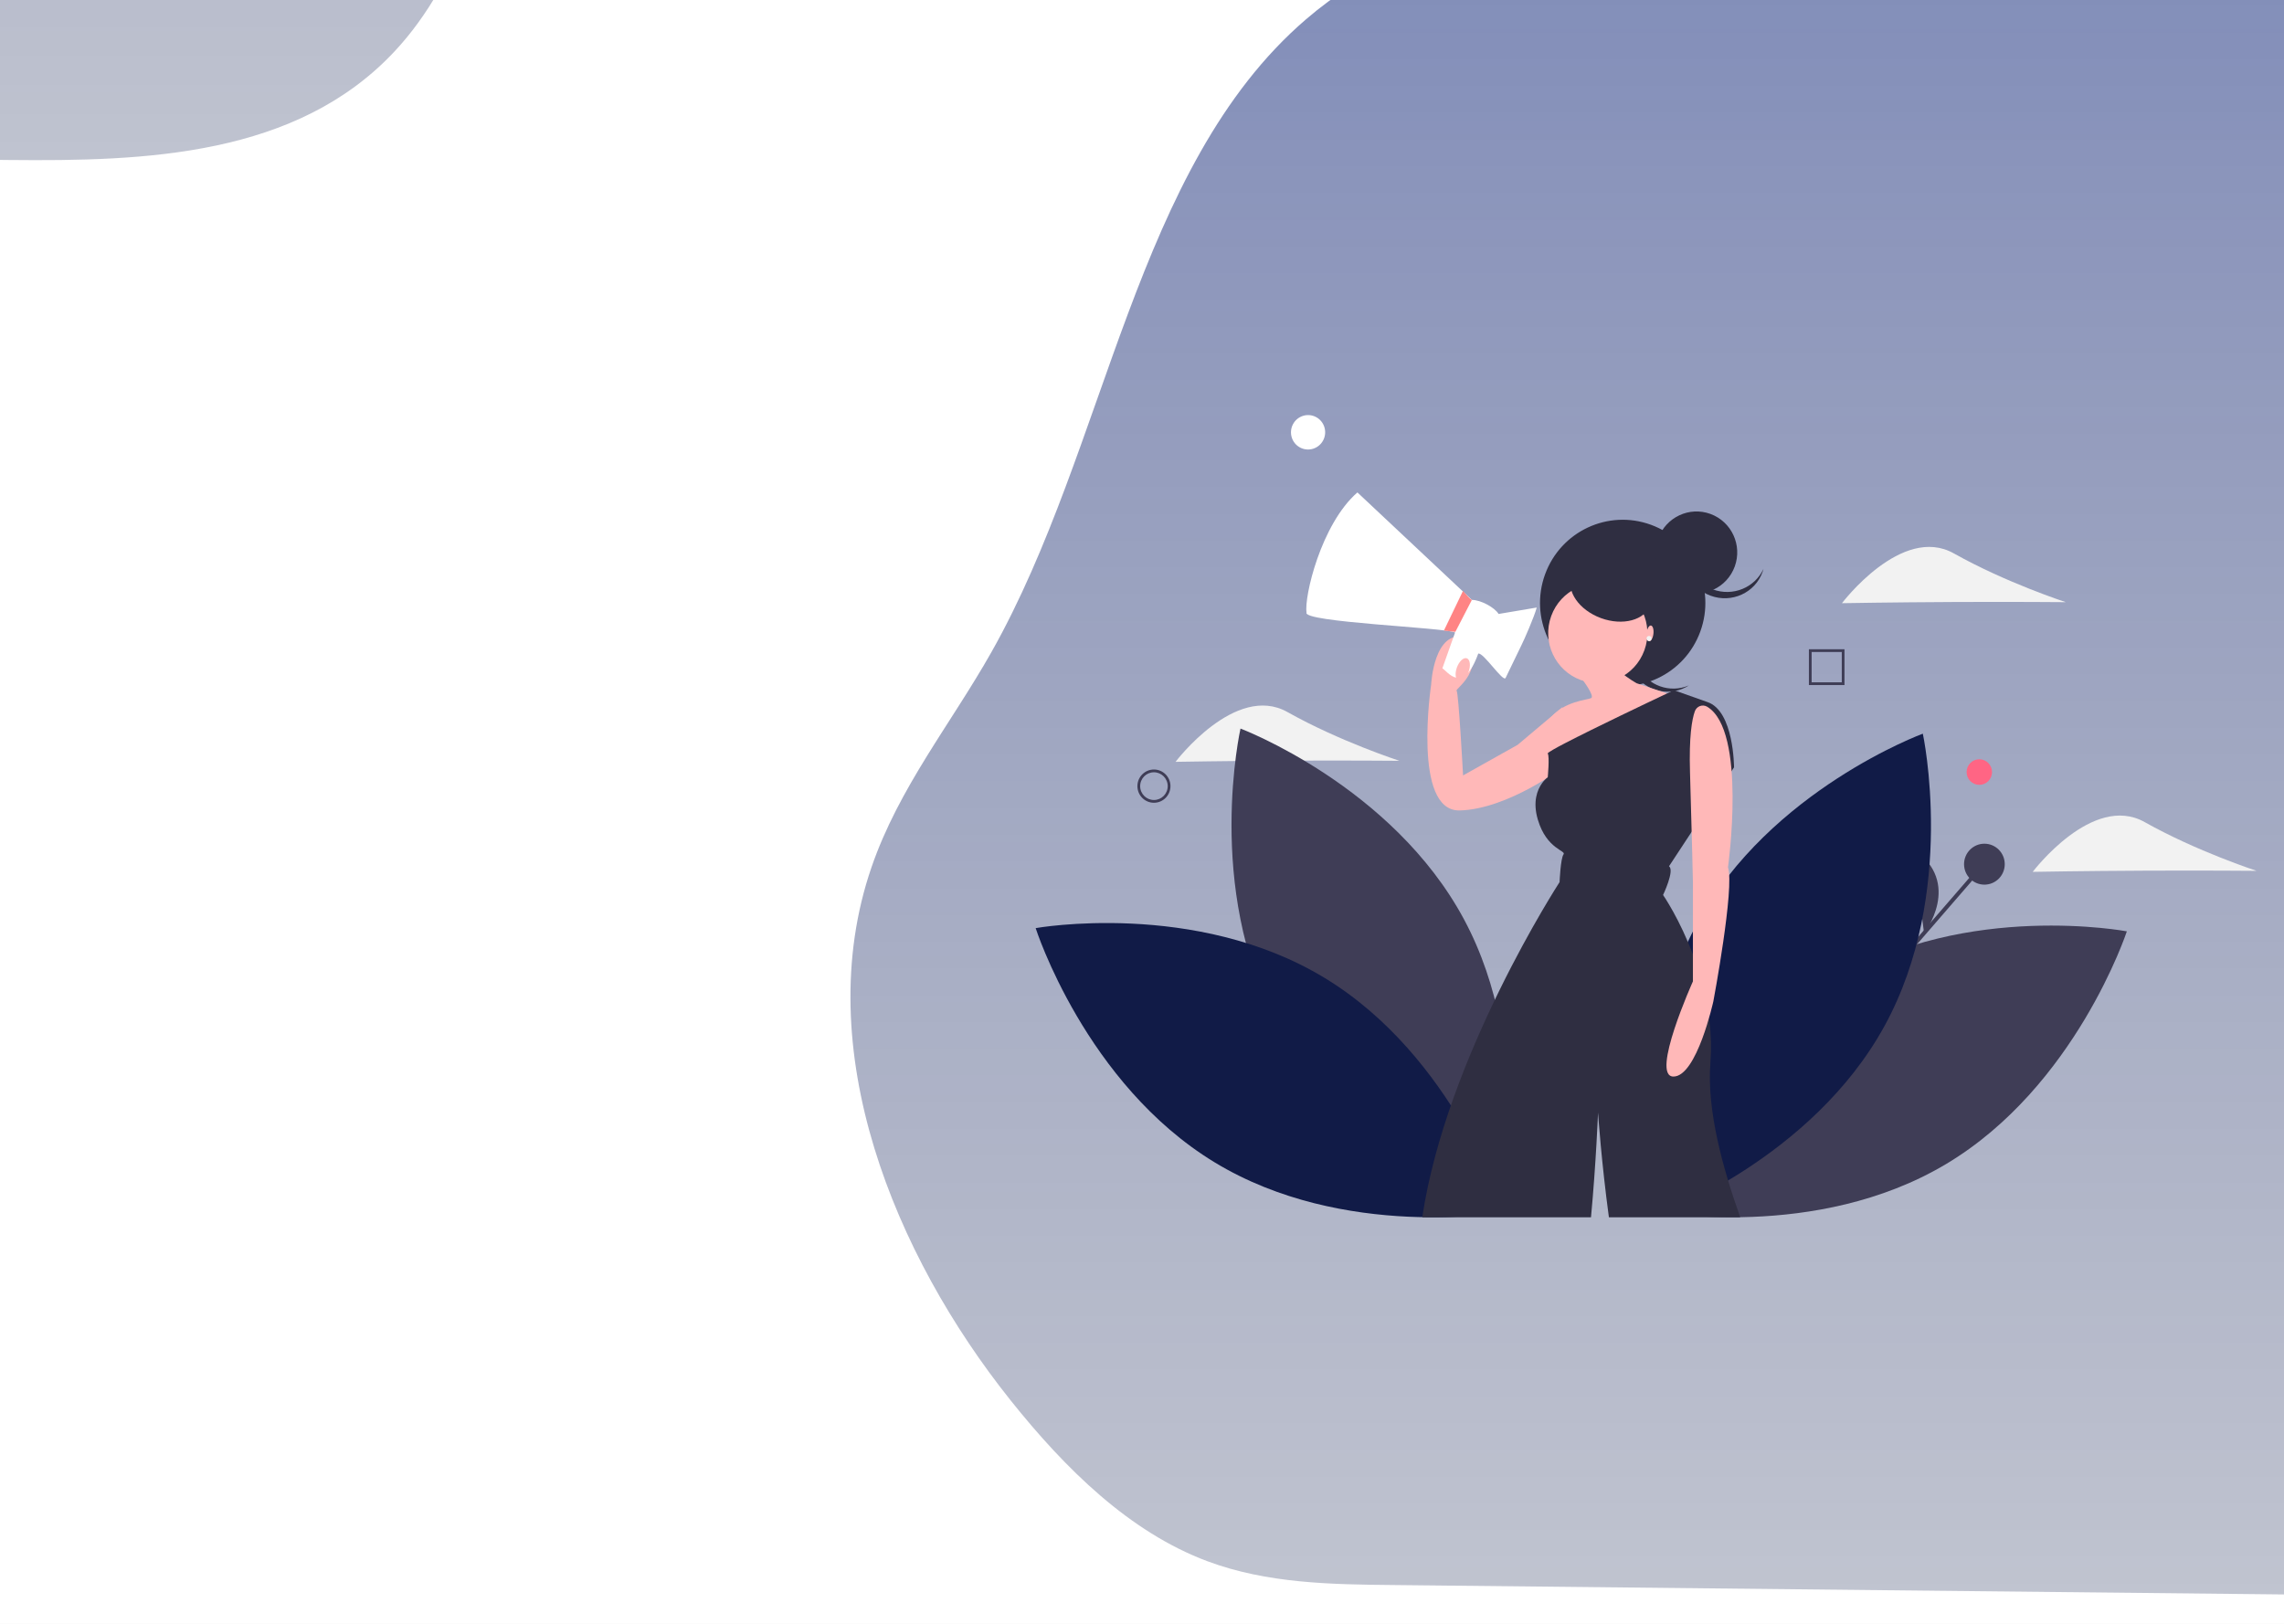
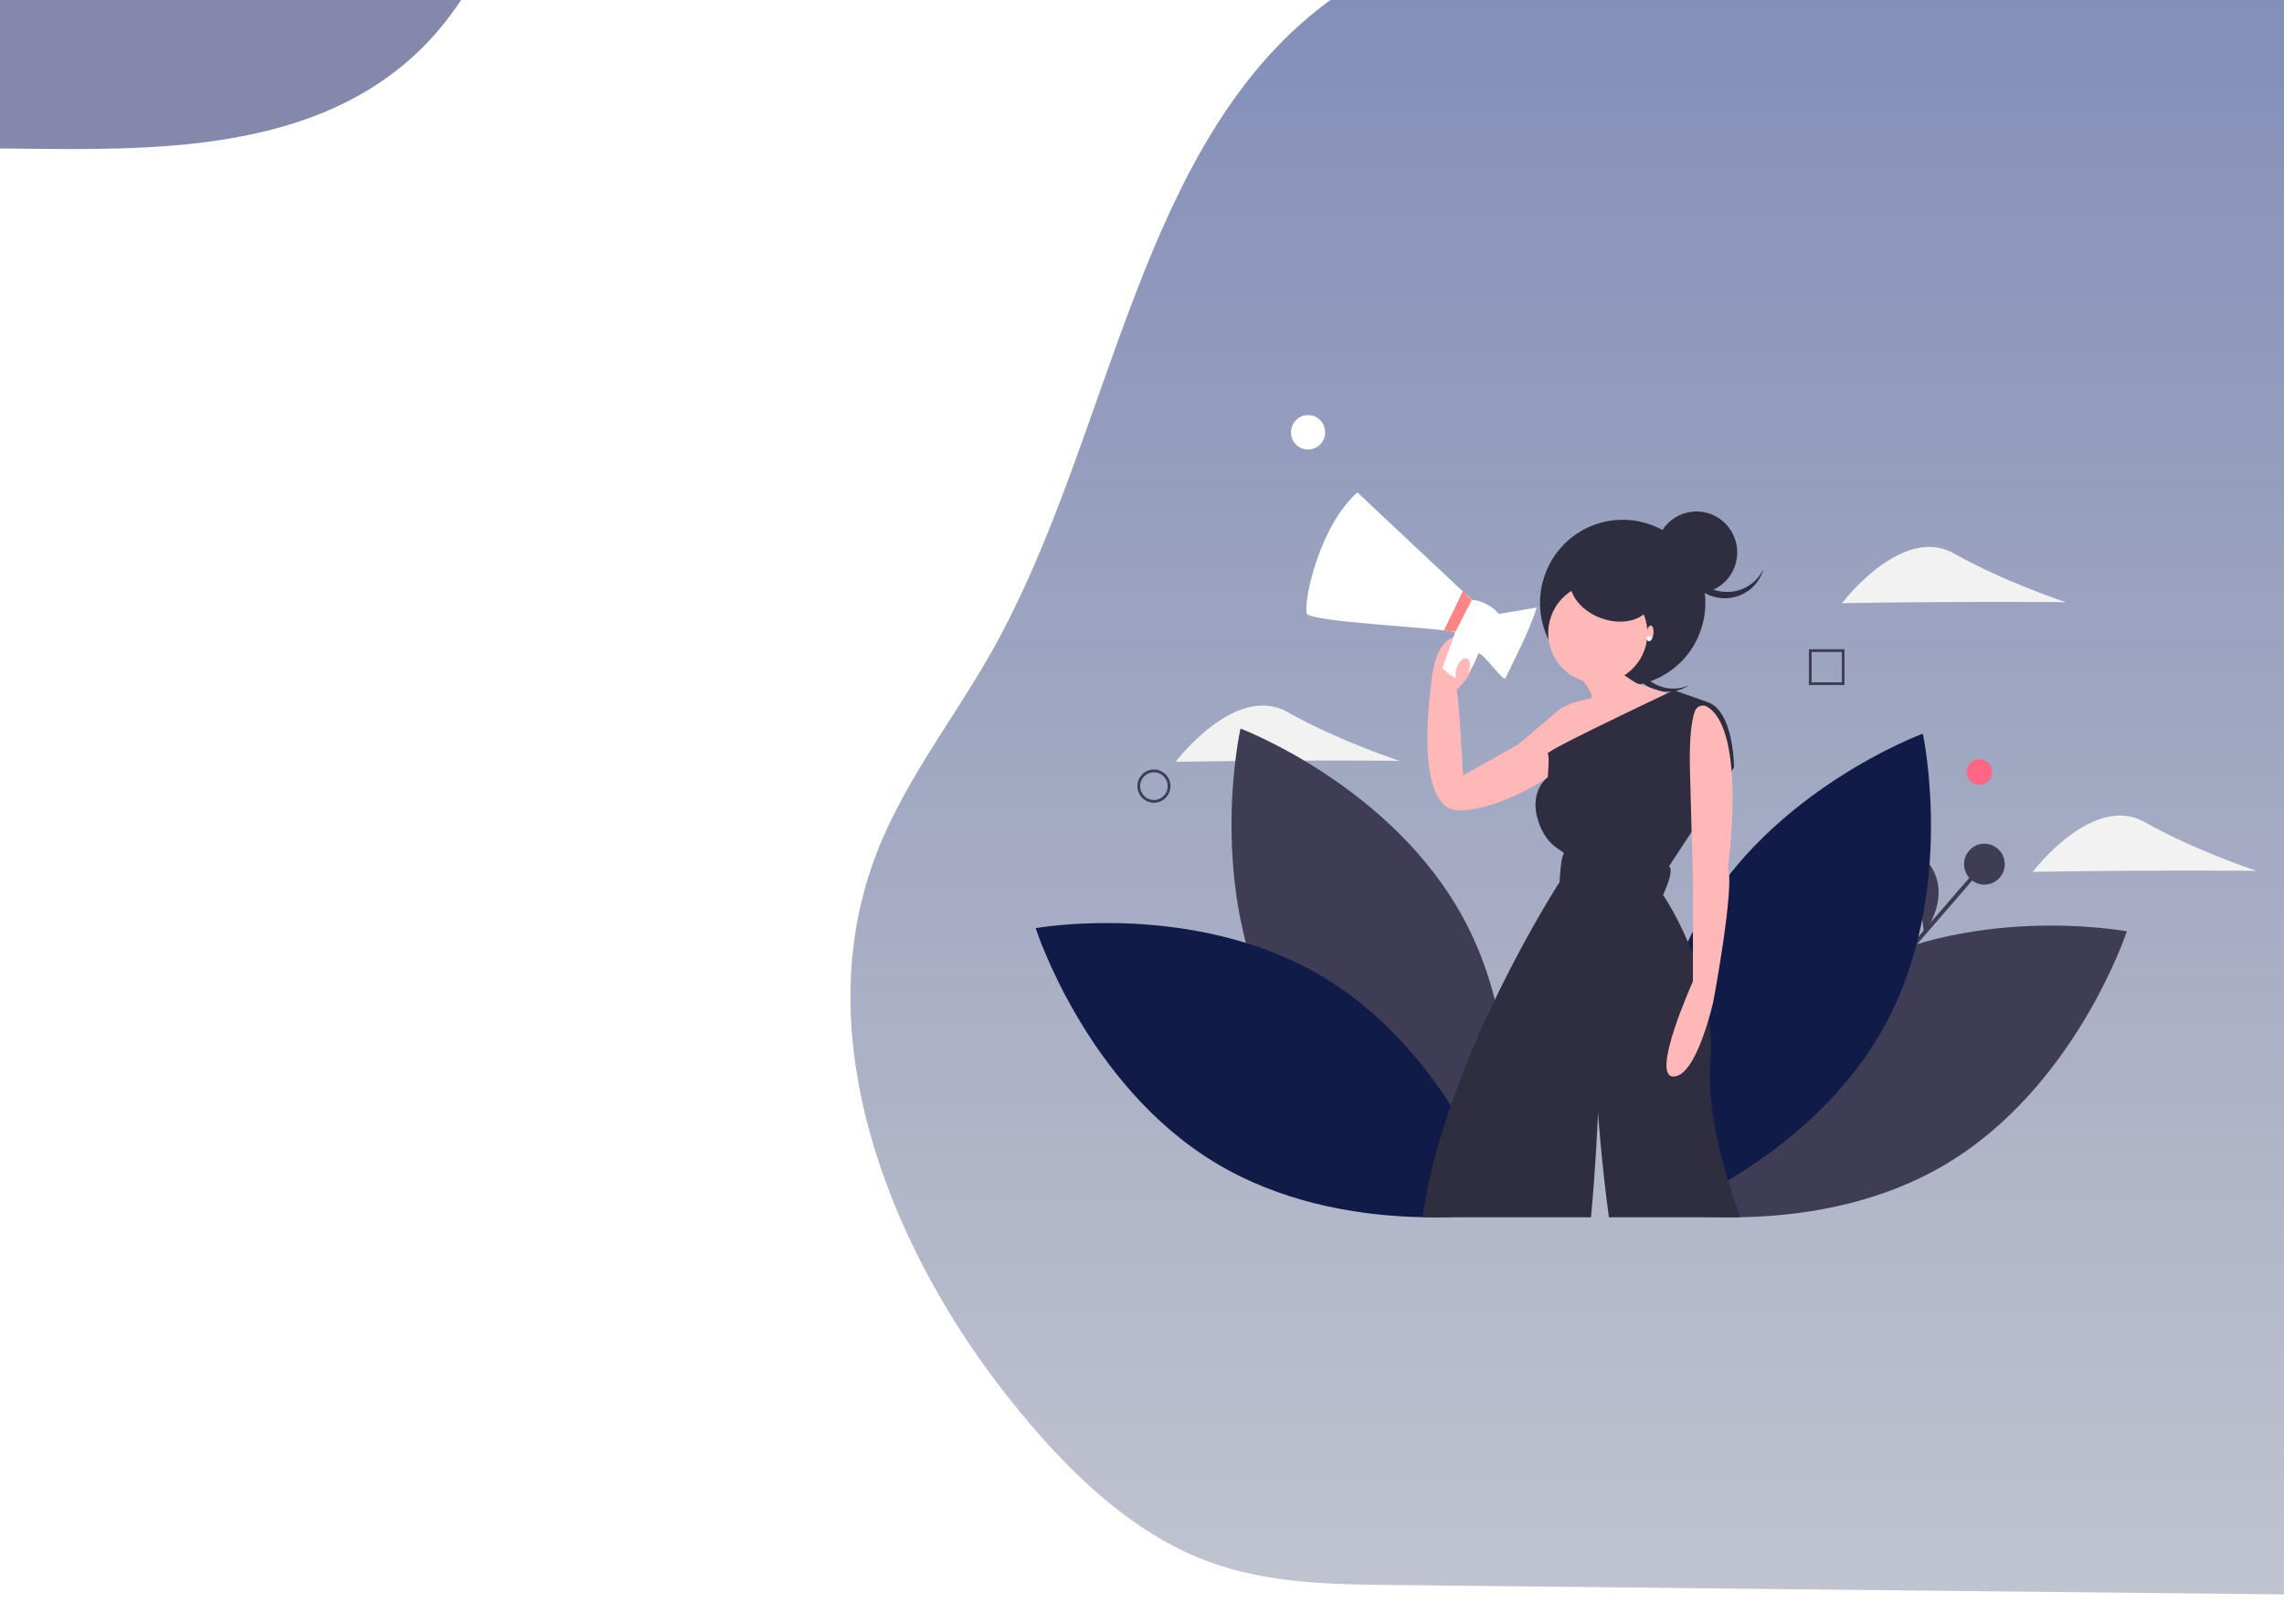
<svg xmlns="http://www.w3.org/2000/svg" width="1440" height="1024" viewBox="0 0 1440 1024" fill="none">
  <g clip-path="url(#clip0)">
    <rect width="1440" height="1024" fill="white" />
-     <path opacity="0.5" d="M-826.657 -973.306C-946.595 -872.783 -965.181 -682.702 -1046.41 -542.473C-1074.69 -493.678 -1111.23 -450.008 -1130.29 -395.877C-1174.05 -271.974 -1113.82 -131.428 -1033.2 -33.019C-994.755 13.927 -949.851 56.936 -895.522 76.723C-853.742 91.94 -808.944 92.574 -764.967 92.971L5.497 100.896C91.519 101.768 187.099 98.624 248.948 32.208C291.575 -13.522 308.89 -80.308 323.585 -144.056C341.642 -222.387 358.004 -307.454 329.913 -382.06C297.823 -467.418 216.673 -515.79 166.262 -589.445C84.45 -708.777 86.33 -889.269 -17.855 -984.534C-66.492 -1029 -130.671 -1046.43 -193.208 -1055.15C-311.108 -1071.61 -422.785 -1040.54 -538.567 -1044.87C-637.536 -1048.57 -744.553 -1042.13 -826.657 -973.306Z" fill="url(#paint0_linear)" />
-     <path opacity="0.5" d="M823.288 12.272C715.119 105.349 698.357 281.35 625.098 411.192C599.596 456.372 566.644 496.807 549.451 546.929C509.98 661.653 564.304 791.789 637.013 882.908C671.684 926.376 712.182 966.2 761.18 984.522C798.86 998.611 839.262 999.199 878.924 999.565L1573.78 1006.9C1651.36 1007.71 1737.56 1004.8 1793.34 943.304C1831.79 900.961 1847.41 839.122 1860.66 780.096C1876.94 707.568 1891.7 628.802 1866.36 559.722C1837.42 480.687 1764.24 435.898 1718.77 367.699C1644.99 257.206 1646.68 90.085 1552.72 1.876C1508.86 -39.292 1450.98 -55.437 1394.58 -63.51C1288.25 -78.749 1187.53 -49.982 1083.11 -53.994C993.851 -57.419 897.335 -51.45 823.288 12.272Z" fill="url(#paint1_linear)" />
-     <path d="M811.845 479.671C772.876 479.851 741.156 480.426 741.156 480.426C741.156 480.426 778.86 430.558 811.703 449.033C844.547 467.509 882.276 479.776 882.276 479.776C882.276 479.776 850.814 479.492 811.845 479.671Z" fill="#F2F2F2" />
-     <path d="M1247.9 494.948C1252.33 494.948 1255.92 491.335 1255.92 486.88C1255.92 482.424 1252.33 478.812 1247.9 478.812C1243.48 478.812 1239.89 482.424 1239.89 486.88C1239.89 491.335 1243.48 494.948 1247.9 494.948Z" fill="#FF6584" />
+     <path opacity="0.5" d="M823.288 12.272C715.119 105.349 698.357 281.35 625.098 411.192C599.596 456.372 566.644 496.807 549.451 546.929C509.98 661.653 564.304 791.789 637.013 882.908C671.684 926.376 712.182 966.2 761.18 984.521C798.86 998.611 839.262 999.198 878.924 999.565L1573.78 1006.9C1651.36 1007.71 1737.56 1004.8 1793.34 943.304C1831.79 900.961 1847.41 839.122 1860.66 780.096C1876.94 707.568 1891.7 628.802 1866.36 559.722C1837.42 480.687 1764.24 435.898 1718.77 367.699C1644.99 257.206 1646.68 90.085 1552.72 1.876C1508.86 -39.292 1450.98 -55.437 1394.58 -63.51C1288.25 -78.749 1187.53 -49.982 1083.11 -53.994C993.851 -57.419 897.335 -51.45 823.288 12.272Z" fill="url(#paint0_linear)" />
+     <path d="M811.845 479.672C772.876 479.851 741.156 480.426 741.156 480.426C741.156 480.426 778.86 430.558 811.703 449.033C844.547 467.509 882.276 479.776 882.276 479.776C882.276 479.776 850.814 479.492 811.845 479.672Z" fill="#F2F2F2" />
+     <path d="M1247.9 494.948C1252.33 494.948 1255.92 491.336 1255.92 486.88C1255.92 482.424 1252.33 478.812 1247.9 478.812C1243.48 478.812 1239.89 482.424 1239.89 486.88C1239.89 491.336 1243.48 494.948 1247.9 494.948Z" fill="#FF6584" />
    <path d="M1188.55 614.858L1249.47 544.473L1251.35 546.12L1190.43 616.505L1188.55 614.858Z" fill="#3F3D56" />
    <path d="M1251.11 557.876C1258.2 557.876 1263.94 552.097 1263.94 544.968C1263.94 537.839 1258.2 532.059 1251.11 532.059C1244.03 532.059 1238.28 537.839 1238.28 544.968C1238.28 552.097 1244.03 557.876 1251.11 557.876Z" fill="#3F3D56" />
-     <path d="M1213.08 588.534C1213.08 588.534 1237.71 556.952 1206.21 535.286Z" fill="#3F3D56" />
-     <path d="M804.625 644.047C849.765 728.26 945.567 764.411 945.567 764.411C945.567 764.411 968.183 664.026 923.044 579.813C877.905 495.6 782.102 459.449 782.102 459.449C782.102 459.449 759.486 559.835 804.625 644.047Z" fill="#3F3D56" />
+     <path d="M1213.08 588.534C1213.08 588.534 1237.71 556.952 1206.21 535.287L1213.08 588.534Z" fill="#3F3D56" />
+     <path d="M804.625 644.047C849.765 728.26 945.567 764.411 945.567 764.411C945.567 764.411 968.184 664.026 923.044 579.813C877.905 495.6 782.102 459.449 782.102 459.449C782.102 459.449 759.486 559.835 804.625 644.047Z" fill="#3F3D56" />
    <path d="M835.163 616.706C916.644 666.172 948.025 764.424 948.025 764.424C948.025 764.424 847.299 782.477 765.818 733.011C684.337 683.546 652.956 585.293 652.956 585.293C652.956 585.293 753.682 567.241 835.163 616.706Z" fill="#111B47" />
    <path d="M1158.41 617.142C1076.49 665.932 1044.24 764.007 1044.24 764.007C1044.24 764.007 1144.82 782.979 1226.75 734.189C1308.67 685.4 1340.92 587.324 1340.92 587.324C1340.92 587.324 1240.34 568.352 1158.41 617.142Z" fill="#3F3D56" />
-     <path d="M1188.15 646.978C1142.28 730.745 1046.18 766.025 1046.18 766.025C1046.18 766.025 1024.45 665.491 1070.32 581.724C1116.19 497.956 1212.29 462.677 1212.29 462.677C1212.29 462.677 1234.02 563.21 1188.15 646.978Z" fill="#111B47" />
-     <path d="M1032.88 420.826C1026.82 409.248 1030.58 394.919 1041.54 387.863C1040.9 388.136 1040.27 388.43 1039.65 388.76C1027.43 395.254 1022.75 410.488 1029.2 422.786C1035.65 435.084 1050.78 439.789 1063 433.295C1063.62 432.964 1064.22 432.606 1064.8 432.232C1052.83 437.36 1038.96 432.402 1032.88 420.826V420.826Z" fill="#2F2E41" />
-     <path d="M1005.19 429.482C1032.23 439.413 1062.15 425.408 1072.02 398.202C1081.89 370.995 1067.97 340.89 1040.94 330.959C1013.9 321.028 983.976 335.033 974.106 362.239C964.236 389.446 978.155 419.551 1005.19 429.482Z" fill="#2F2E41" />
-     <path d="M983.687 449.818L985.25 445.776L956.808 469.72L922.428 489.001C922.428 489.001 919.609 436.826 918.358 435.582C917.108 434.338 937.602 422.674 923.971 401.698C903.926 396.857 902.322 431.548 902.322 431.548C902.322 431.548 890.236 511.702 920.24 511.08C950.245 510.458 987.438 483.403 988.063 480.915C988.688 478.428 983.687 449.818 983.687 449.818Z" fill="#FFB8B8" />
-     <path d="M996.643 428.841C1012.87 434.799 1030.82 426.396 1036.74 410.073C1042.66 393.749 1034.31 375.686 1018.09 369.727C1001.86 363.769 983.912 372.172 977.991 388.495C972.069 404.819 980.42 422.882 996.643 428.841Z" fill="#FFB8B8" />
+     <path d="M1188.15 646.978C1142.28 730.745 1046.18 766.025 1046.18 766.025C1046.18 766.025 1024.45 665.491 1070.32 581.724C1116.19 497.957 1212.29 462.677 1212.29 462.677C1212.29 462.677 1234.02 563.211 1188.15 646.978Z" fill="#111B47" />
+     <path d="M1032.88 420.826C1026.82 409.249 1030.58 394.919 1041.54 387.863C1040.9 388.136 1040.27 388.43 1039.65 388.76C1027.43 395.254 1022.75 410.488 1029.2 422.786C1035.65 435.084 1050.78 439.789 1063 433.295C1063.62 432.964 1064.22 432.606 1064.8 432.232C1052.83 437.361 1038.96 432.402 1032.88 420.826Z" fill="#2F2E41" />
+     <path d="M1005.19 429.482C1032.23 439.413 1062.15 425.408 1072.02 398.202C1081.89 370.995 1067.97 340.89 1040.94 330.959C1013.9 321.029 983.976 335.033 974.106 362.24C964.236 389.446 978.155 419.551 1005.19 429.482Z" fill="#2F2E41" />
+     <path d="M983.687 449.818L985.25 445.776L956.808 469.721L922.428 489.001C922.428 489.001 919.609 436.826 918.358 435.582C917.108 434.338 937.602 422.674 923.971 401.698C903.926 396.857 902.322 431.549 902.322 431.549C902.322 431.549 890.236 511.702 920.24 511.08C950.245 510.458 987.438 483.403 988.063 480.916C988.688 478.428 983.687 449.818 983.687 449.818Z" fill="#FFB8B8" />
+     <path d="M996.643 428.841C1012.87 434.799 1030.82 426.397 1036.74 410.073C1042.66 393.749 1034.31 375.686 1018.09 369.727C1001.86 363.769 983.912 372.172 977.991 388.495C972.069 404.819 980.42 422.883 996.643 428.841Z" fill="#FFB8B8" />
    <path d="M997.544 428.389C997.544 428.389 1005.66 438.987 1003.17 440.234C1000.67 441.48 986.3 442.104 977.555 452.702C968.81 463.3 988.174 490.107 988.174 490.107L1061.88 440.857L1031.9 430.882C1031.9 430.882 1011.29 419.661 1011.91 407.816L997.544 428.389Z" fill="#FFB8B8" />
-     <path d="M1097.16 767.638H1014.37C1009.68 733.209 1007.51 701.657 1007.51 701.657C1007.51 701.657 1006.3 733.395 1003.08 767.638H896.708C911.786 666.241 983.269 556.288 983.269 556.288C983.269 556.288 983.891 541.309 985.757 538.812C987.623 536.322 975.192 535.698 969.594 516.981C966.182 505.556 969.25 498.079 972.166 493.995C973.167 492.523 974.399 491.224 975.814 490.147C975.814 490.147 977.058 477.05 975.814 475.177C975.654 474.932 976.881 474.072 979.151 472.764C981.042 471.667 983.656 470.257 986.782 468.637C1004.69 459.313 1039.36 442.815 1051.24 437.195C1053.84 435.955 1055.36 435.246 1055.36 435.246L1076.49 442.731C1093.26 448.343 1093.26 483.911 1093.26 483.911L1092.31 485.362L1066.96 523.926L1052.25 546.305C1055.98 548.794 1048.52 564.397 1048.52 564.397C1048.52 564.397 1059.15 579.721 1067.79 603.113C1072.67 616.131 1076.01 629.685 1077.71 643.491C1078.8 652.438 1079.02 661.471 1078.35 670.46C1076.05 700.518 1086.29 737.048 1097.16 767.638Z" fill="#2F2E41" />
-     <path d="M1076.24 445.628C1074.86 444.84 1073.21 444.71 1071.73 445.273C1070.25 445.837 1069.09 447.037 1068.55 448.552C1066.71 453.729 1064.83 464.52 1065.5 486.957C1066.73 528.22 1067.34 556.354 1067.34 556.354V618.874C1067.34 618.874 1040.32 678.893 1055.06 678.893C1069.8 678.893 1080.24 631.378 1080.24 631.378C1080.24 631.378 1093.75 559.48 1089.45 546.976C1089.45 546.976 1101.58 460.594 1076.24 445.628Z" fill="#FFB8B8" />
-     <path d="M1009.35 389.785C1023.08 394.826 1037.04 391.109 1040.53 381.483C1044.02 371.856 1035.73 359.965 1022 354.923C1008.27 349.881 994.312 353.598 990.82 363.225C987.328 372.852 995.625 384.743 1009.35 389.785Z" fill="#2F2E41" />
+     <path d="M1097.16 767.638H1014.37C1009.68 733.209 1007.51 701.658 1007.51 701.658C1007.51 701.658 1006.3 733.395 1003.08 767.638H896.708C911.786 666.241 983.269 556.288 983.269 556.288C983.269 556.288 983.891 541.31 985.757 538.812C987.623 536.322 975.192 535.698 969.594 516.981C966.182 505.556 969.25 498.079 972.166 493.995C973.167 492.523 974.399 491.224 975.814 490.147C975.814 490.147 977.058 477.05 975.814 475.177C975.654 474.932 976.881 474.072 979.151 472.764C981.042 471.667 983.656 470.257 986.782 468.637C1004.69 459.313 1039.36 442.816 1051.24 437.196C1053.84 435.955 1055.36 435.246 1055.36 435.246L1076.49 442.731C1093.26 448.343 1093.26 483.911 1093.26 483.911L1092.31 485.362L1066.96 523.926L1052.25 546.305C1055.98 548.794 1048.52 564.397 1048.52 564.397C1048.52 564.397 1059.15 579.721 1067.79 603.113C1072.67 616.131 1076.01 629.685 1077.71 643.491C1078.8 652.438 1079.02 661.471 1078.35 670.46C1076.05 700.518 1086.29 737.049 1097.16 767.638Z" fill="#2F2E41" />
+     <path d="M1076.24 445.628C1074.86 444.84 1073.21 444.71 1071.73 445.274C1070.25 445.837 1069.09 447.037 1068.55 448.552C1066.71 453.729 1064.83 464.52 1065.5 486.957C1066.73 528.22 1067.34 556.354 1067.34 556.354V618.874C1067.34 618.874 1040.32 678.893 1055.06 678.893C1069.8 678.893 1080.24 631.378 1080.24 631.378C1080.24 631.378 1093.75 559.48 1089.45 546.976C1089.45 546.976 1101.58 460.595 1076.24 445.628Z" fill="#FFB8B8" />
+     <path d="M1009.35 389.785C1023.08 394.827 1037.04 391.11 1040.53 381.483C1044.02 371.856 1035.73 359.965 1022 354.923C1008.27 349.881 994.312 353.598 990.82 363.225C987.328 372.852 995.625 384.743 1009.35 389.785Z" fill="#2F2E41" />
    <path d="M1060.82 372.616C1074.13 377.505 1088.86 370.61 1093.72 357.216C1098.58 343.823 1091.73 329.001 1078.42 324.112C1065.1 319.224 1050.37 326.118 1045.51 339.512C1040.66 352.906 1047.51 367.727 1060.82 372.616Z" fill="#2F2E41" />
-     <path d="M1079.93 371.706C1067.4 367.102 1060.4 353.79 1063.83 341.084C1063.53 341.718 1063.26 342.365 1063.02 343.033C1058.25 356.169 1065.18 370.781 1078.49 375.67C1091.8 380.559 1106.46 373.873 1111.22 360.737C1111.46 360.069 1111.67 359.396 1111.85 358.722C1106.34 370.662 1092.46 376.307 1079.93 371.706V371.706Z" fill="#2F2E41" />
-     <path d="M1039.71 404.401C1040.9 404.541 1042.13 402.429 1042.44 399.685C1042.76 396.941 1042.05 394.603 1040.86 394.464C1039.66 394.325 1038.44 396.436 1038.12 399.18C1037.81 401.925 1038.52 404.262 1039.71 404.401Z" fill="#FFB8B8" />
-     <path d="M1039.13 404.158C1039.97 404.464 1040.89 404.033 1041.19 403.196C1041.49 402.358 1041.07 401.432 1040.23 401.127C1039.4 400.821 1038.48 401.252 1038.18 402.089C1037.87 402.926 1038.3 403.852 1039.13 404.158Z" fill="#F2F2F2" />
-     <path fill-rule="evenodd" clip-rule="evenodd" d="M717.102 495.754C717.102 501.547 721.768 506.242 727.525 506.242C733.279 506.236 737.942 501.544 737.949 495.754C737.949 489.962 733.282 485.266 727.525 485.266C721.768 485.266 717.102 489.962 717.102 495.754ZM718.839 495.754C718.839 490.927 722.728 487.014 727.525 487.014C732.32 487.02 736.206 490.93 736.211 495.754C736.211 500.581 732.322 504.494 727.525 504.494C722.728 504.494 718.839 500.581 718.839 495.754Z" fill="#3F3D56" />
+     <path d="M1079.93 371.706C1067.4 367.102 1060.4 353.79 1063.83 341.084C1063.53 341.718 1063.26 342.365 1063.02 343.033C1058.25 356.169 1065.18 370.781 1078.49 375.67C1091.8 380.559 1106.46 373.874 1111.22 360.737C1111.46 360.069 1111.67 359.396 1111.85 358.722C1106.34 370.662 1092.46 376.307 1079.93 371.706Z" fill="#2F2E41" />
+     <path d="M1039.71 404.401C1040.9 404.541 1042.13 402.429 1042.44 399.685C1042.76 396.941 1042.05 394.604 1040.86 394.464C1039.66 394.325 1038.44 396.437 1038.12 399.181C1037.81 401.925 1038.52 404.262 1039.71 404.401Z" fill="#FFB8B8" />
+     <path d="M1039.13 404.158C1039.97 404.464 1040.89 404.033 1041.19 403.196C1041.49 402.359 1041.07 401.432 1040.23 401.127C1039.4 400.821 1038.48 401.252 1038.18 402.089C1037.87 402.926 1038.3 403.853 1039.13 404.158Z" fill="#F2F2F2" />
+     <path fill-rule="evenodd" clip-rule="evenodd" d="M717.102 495.754C717.102 501.547 721.768 506.243 727.525 506.243C733.279 506.236 737.942 501.544 737.949 495.754C737.949 489.962 733.282 485.266 727.525 485.266C721.768 485.266 717.102 489.962 717.102 495.754ZM718.839 495.754C718.839 490.927 722.728 487.014 727.525 487.014C732.32 487.02 736.206 490.93 736.211 495.754C736.211 500.581 732.322 504.494 727.525 504.494C722.728 504.494 718.839 500.581 718.839 495.754Z" fill="#3F3D56" />
    <path fill-rule="evenodd" clip-rule="evenodd" d="M1140.46 432.019H1162.91V409.429H1140.46V432.019ZM1161.19 430.281H1142.19V411.167H1161.19V430.281Z" fill="#3F3D56" />
-     <path d="M1352.27 549.054C1313.3 549.233 1281.58 549.808 1281.58 549.808C1281.58 549.808 1319.28 499.94 1352.13 518.416C1384.97 536.892 1422.7 549.159 1422.7 549.159C1422.7 549.159 1391.24 548.875 1352.27 549.054Z" fill="#F2F2F2" />
+     <path d="M1352.27 549.054C1313.3 549.234 1281.58 549.808 1281.58 549.808C1281.58 549.808 1319.28 499.94 1352.13 518.416C1384.97 536.892 1422.7 549.159 1422.7 549.159C1422.7 549.159 1391.24 548.875 1352.27 549.054Z" fill="#F2F2F2" />
    <path d="M1232 379.631C1193.03 379.81 1161.31 380.385 1161.31 380.385C1161.31 380.385 1199.01 330.517 1231.86 348.993C1264.7 367.469 1302.43 379.736 1302.43 379.736C1302.43 379.736 1270.97 379.452 1232 379.631Z" fill="#F2F2F2" />
    <path d="M909.368 421.466L917.386 398.876C911.24 395.684 820.582 392.436 823.742 386.228C822.139 376.575 832.779 330.604 855.815 310.532L927.979 378.301C933.592 378.301 942.412 383.126 944.817 387.176L968.872 383.126C967.268 389.078 960.876 403.632 959.25 406.827L949.242 427.514C947.725 430.496 935.148 411.162 931.988 412.186C922.366 438.809 912.319 422.999 909.368 421.466Z" fill="white" />
-     <path d="M834.284 277.573C837.01 272.239 834.93 265.695 829.638 262.957C824.347 260.219 817.847 262.324 815.121 267.658C812.395 272.992 814.475 279.535 819.767 282.273C825.058 285.011 831.558 282.907 834.284 277.573Z" fill="white" />
-     <path d="M922.367 372.654C923.971 374.536 927.338 378.301 927.98 378.301L917.556 398.47L910.34 397.664L922.367 372.654Z" fill="#FF8484" />
-     <path d="M919.644 429.394C921.683 430.142 924.492 427.562 925.918 423.63C927.345 419.698 926.848 415.904 924.809 415.155C922.77 414.406 919.961 416.987 918.535 420.918C917.108 424.85 917.605 428.645 919.644 429.394Z" fill="#FFB8B8" />
+     <path d="M834.284 277.573C837.01 272.239 834.93 265.695 829.638 262.957C824.347 260.219 817.847 262.324 815.121 267.658C812.395 272.992 814.475 279.536 819.767 282.273C825.058 285.011 831.558 282.907 834.284 277.573Z" fill="white" />
+     <path d="M922.367 372.654C923.971 374.536 927.338 378.301 927.98 378.301L917.556 398.471L910.34 397.664L922.367 372.654Z" fill="#FF8484" />
+     <path d="M919.644 429.394C921.683 430.143 924.492 427.562 925.918 423.63C927.345 419.699 926.848 415.904 924.809 415.155C922.77 414.406 919.961 416.987 918.535 420.919C917.108 424.85 917.605 428.645 919.644 429.394Z" fill="#FFB8B8" />
+     <path opacity="0.5" d="M-804.657 -980.306C-924.595 -879.783 -943.181 -689.702 -1024.41 -549.473C-1052.69 -500.678 -1089.23 -457.008 -1108.29 -402.877C-1152.05 -278.974 -1091.82 -138.428 -1011.2 -40.019C-972.755 6.927 -927.851 49.936 -873.522 69.723C-831.742 84.94 -786.944 85.575 -742.967 85.971L27.497 93.896C113.519 94.768 209.099 91.624 270.948 25.208C313.575 -20.522 330.89 -87.308 345.585 -151.056C363.642 -229.387 380.004 -314.454 351.913 -389.06C319.823 -474.418 238.673 -522.79 188.262 -596.445C106.45 -715.777 108.33 -896.269 4.145 -991.534C-44.492 -1036 -108.671 -1053.43 -171.208 -1062.15C-289.108 -1078.61 -400.785 -1047.54 -516.567 -1051.87C-615.536 -1055.57 -722.553 -1049.13 -804.657 -980.306Z" fill="#00084F" fill-opacity="0.96" />
  </g>
  <defs>
-     <linearGradient id="paint0_linear" x1="-413.072" y1="-1043.65" x2="-413.072" y2="117.35" gradientUnits="userSpaceOnUse">
-       <stop stop-color="#001873" />
-       <stop offset="1" stop-color="#041143" stop-opacity="0.5" />
-     </linearGradient>
-     <linearGradient id="paint1_linear" x1="1208.09" y1="-68" x2="1208.09" y2="1007" gradientUnits="userSpaceOnUse">
+     <linearGradient id="paint0_linear" x1="1208.09" y1="-68" x2="1208.09" y2="1007" gradientUnits="userSpaceOnUse">
      <stop stop-color="#001873" />
      <stop offset="1" stop-color="#041143" stop-opacity="0.5" />
    </linearGradient>
    <clipPath id="clip0">
      <rect width="1440" height="1024" fill="white" />
    </clipPath>
  </defs>
</svg>
